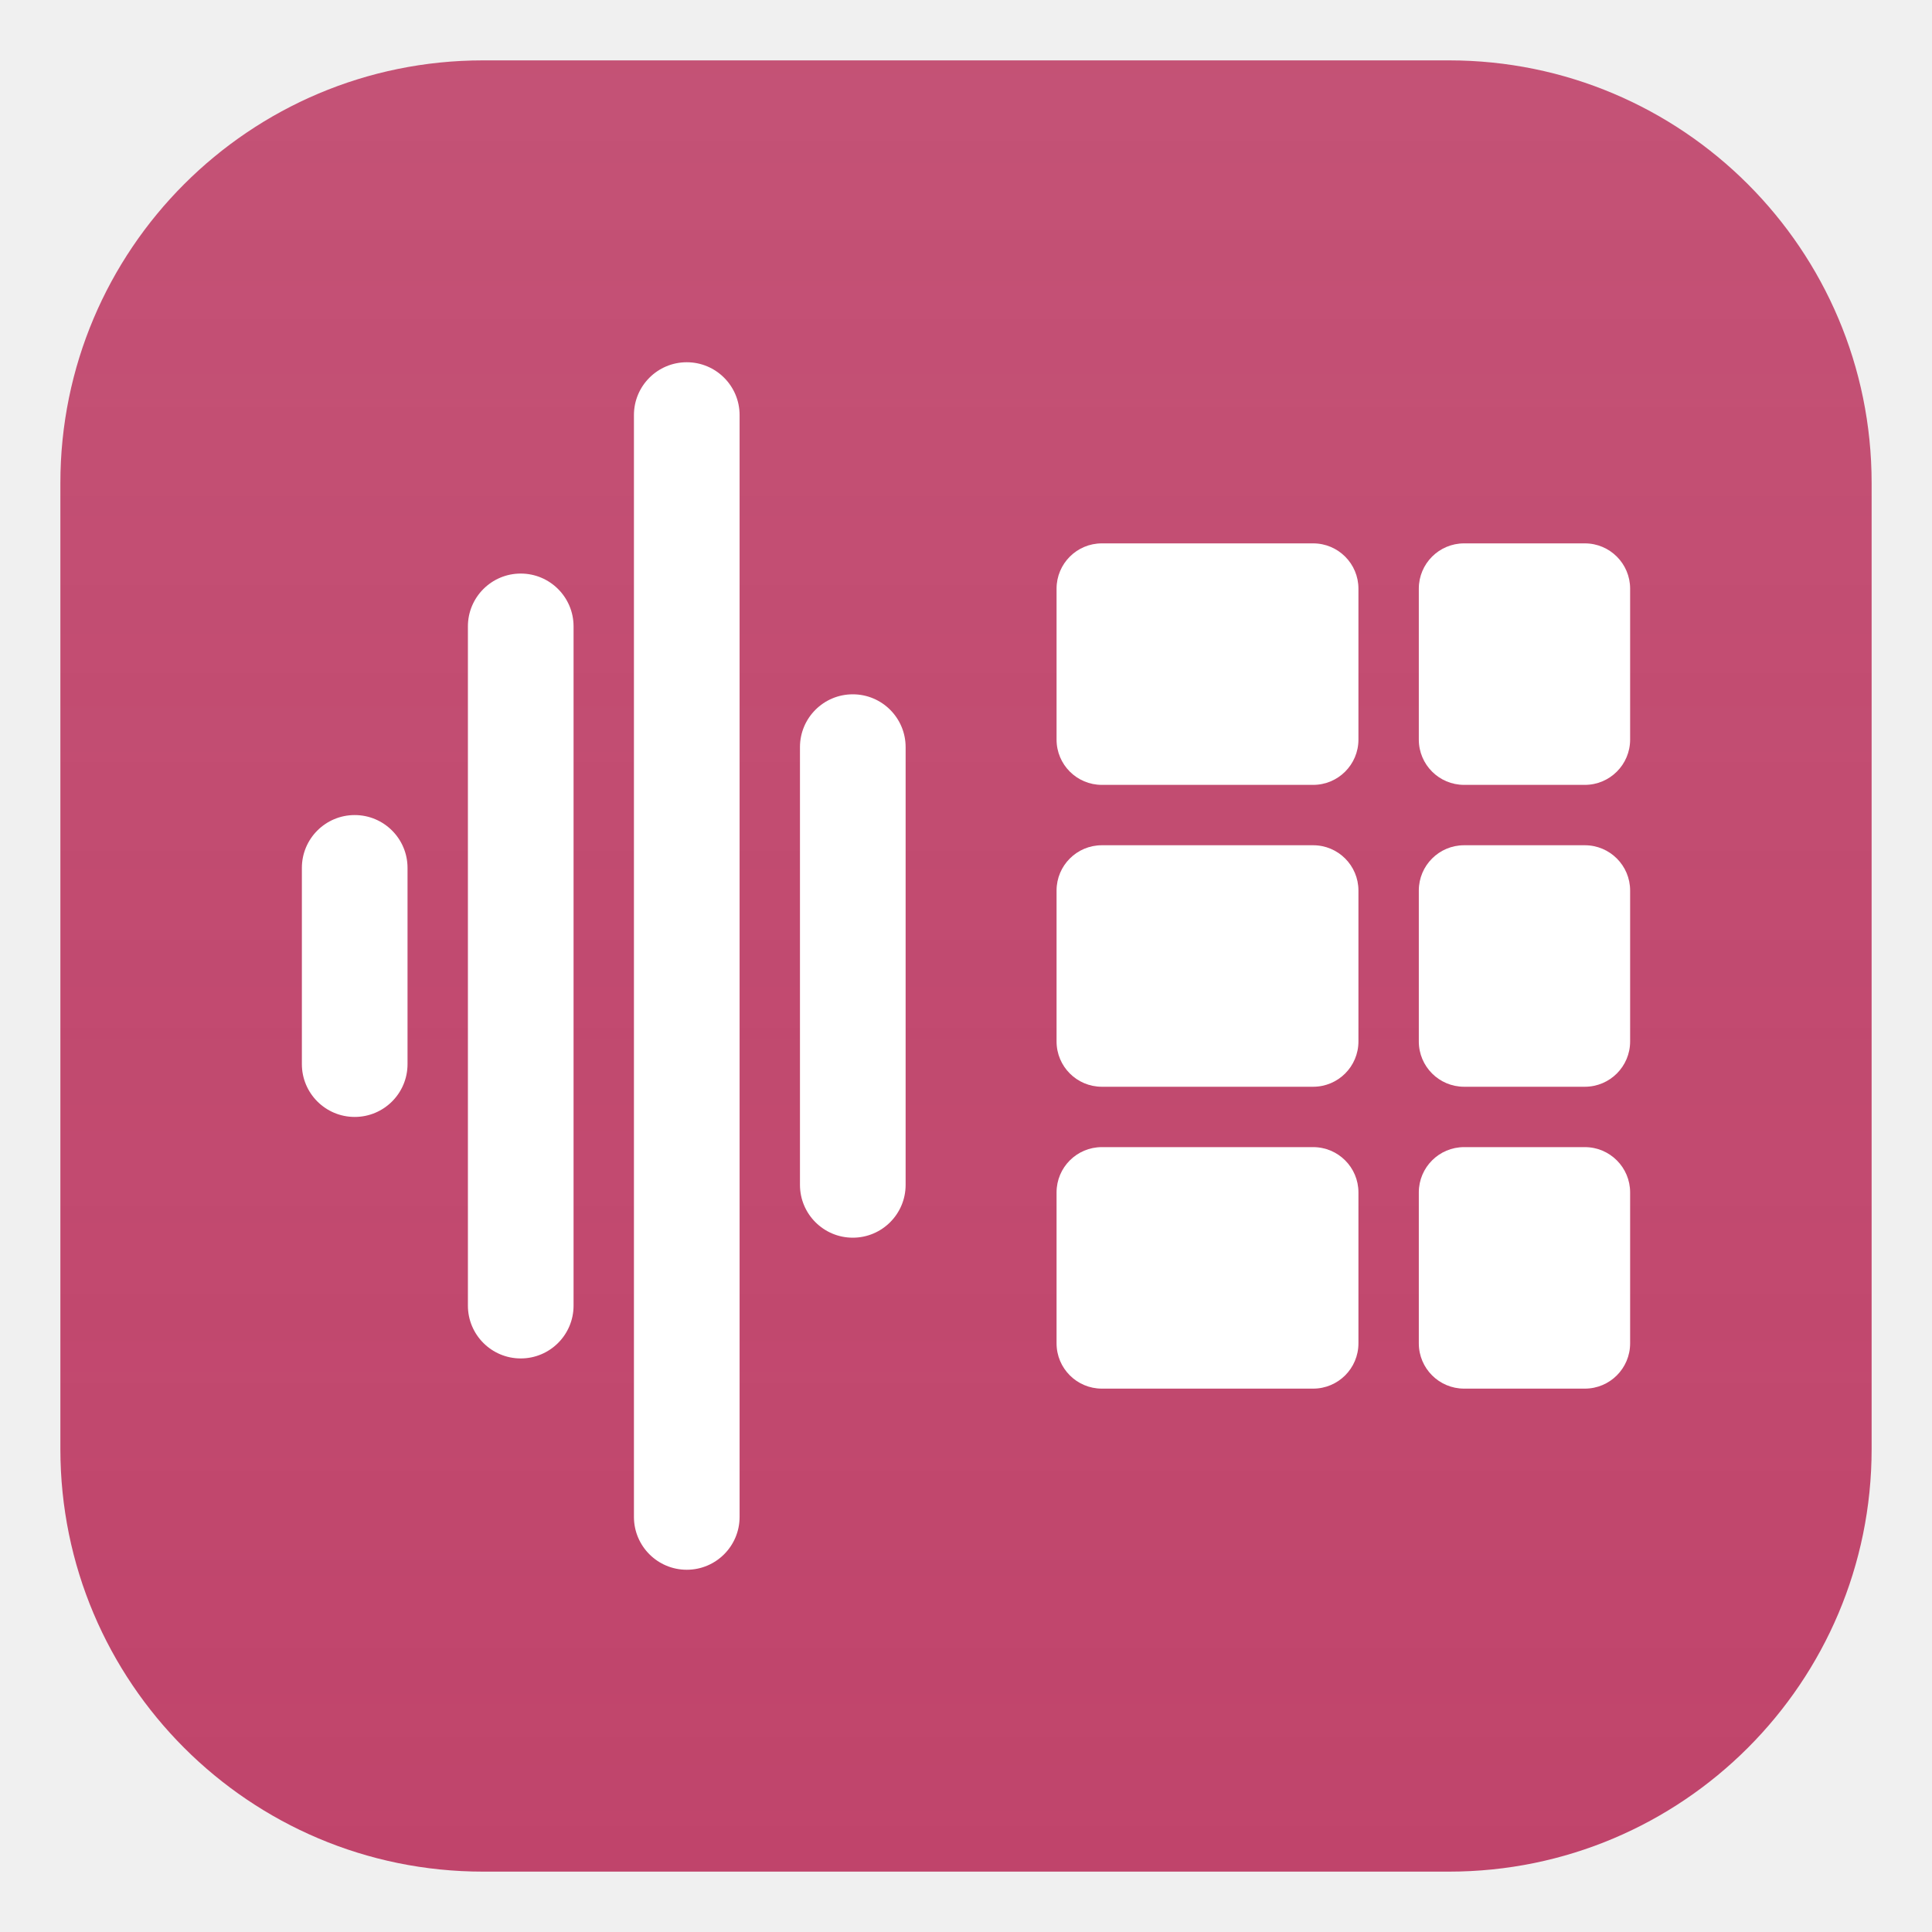
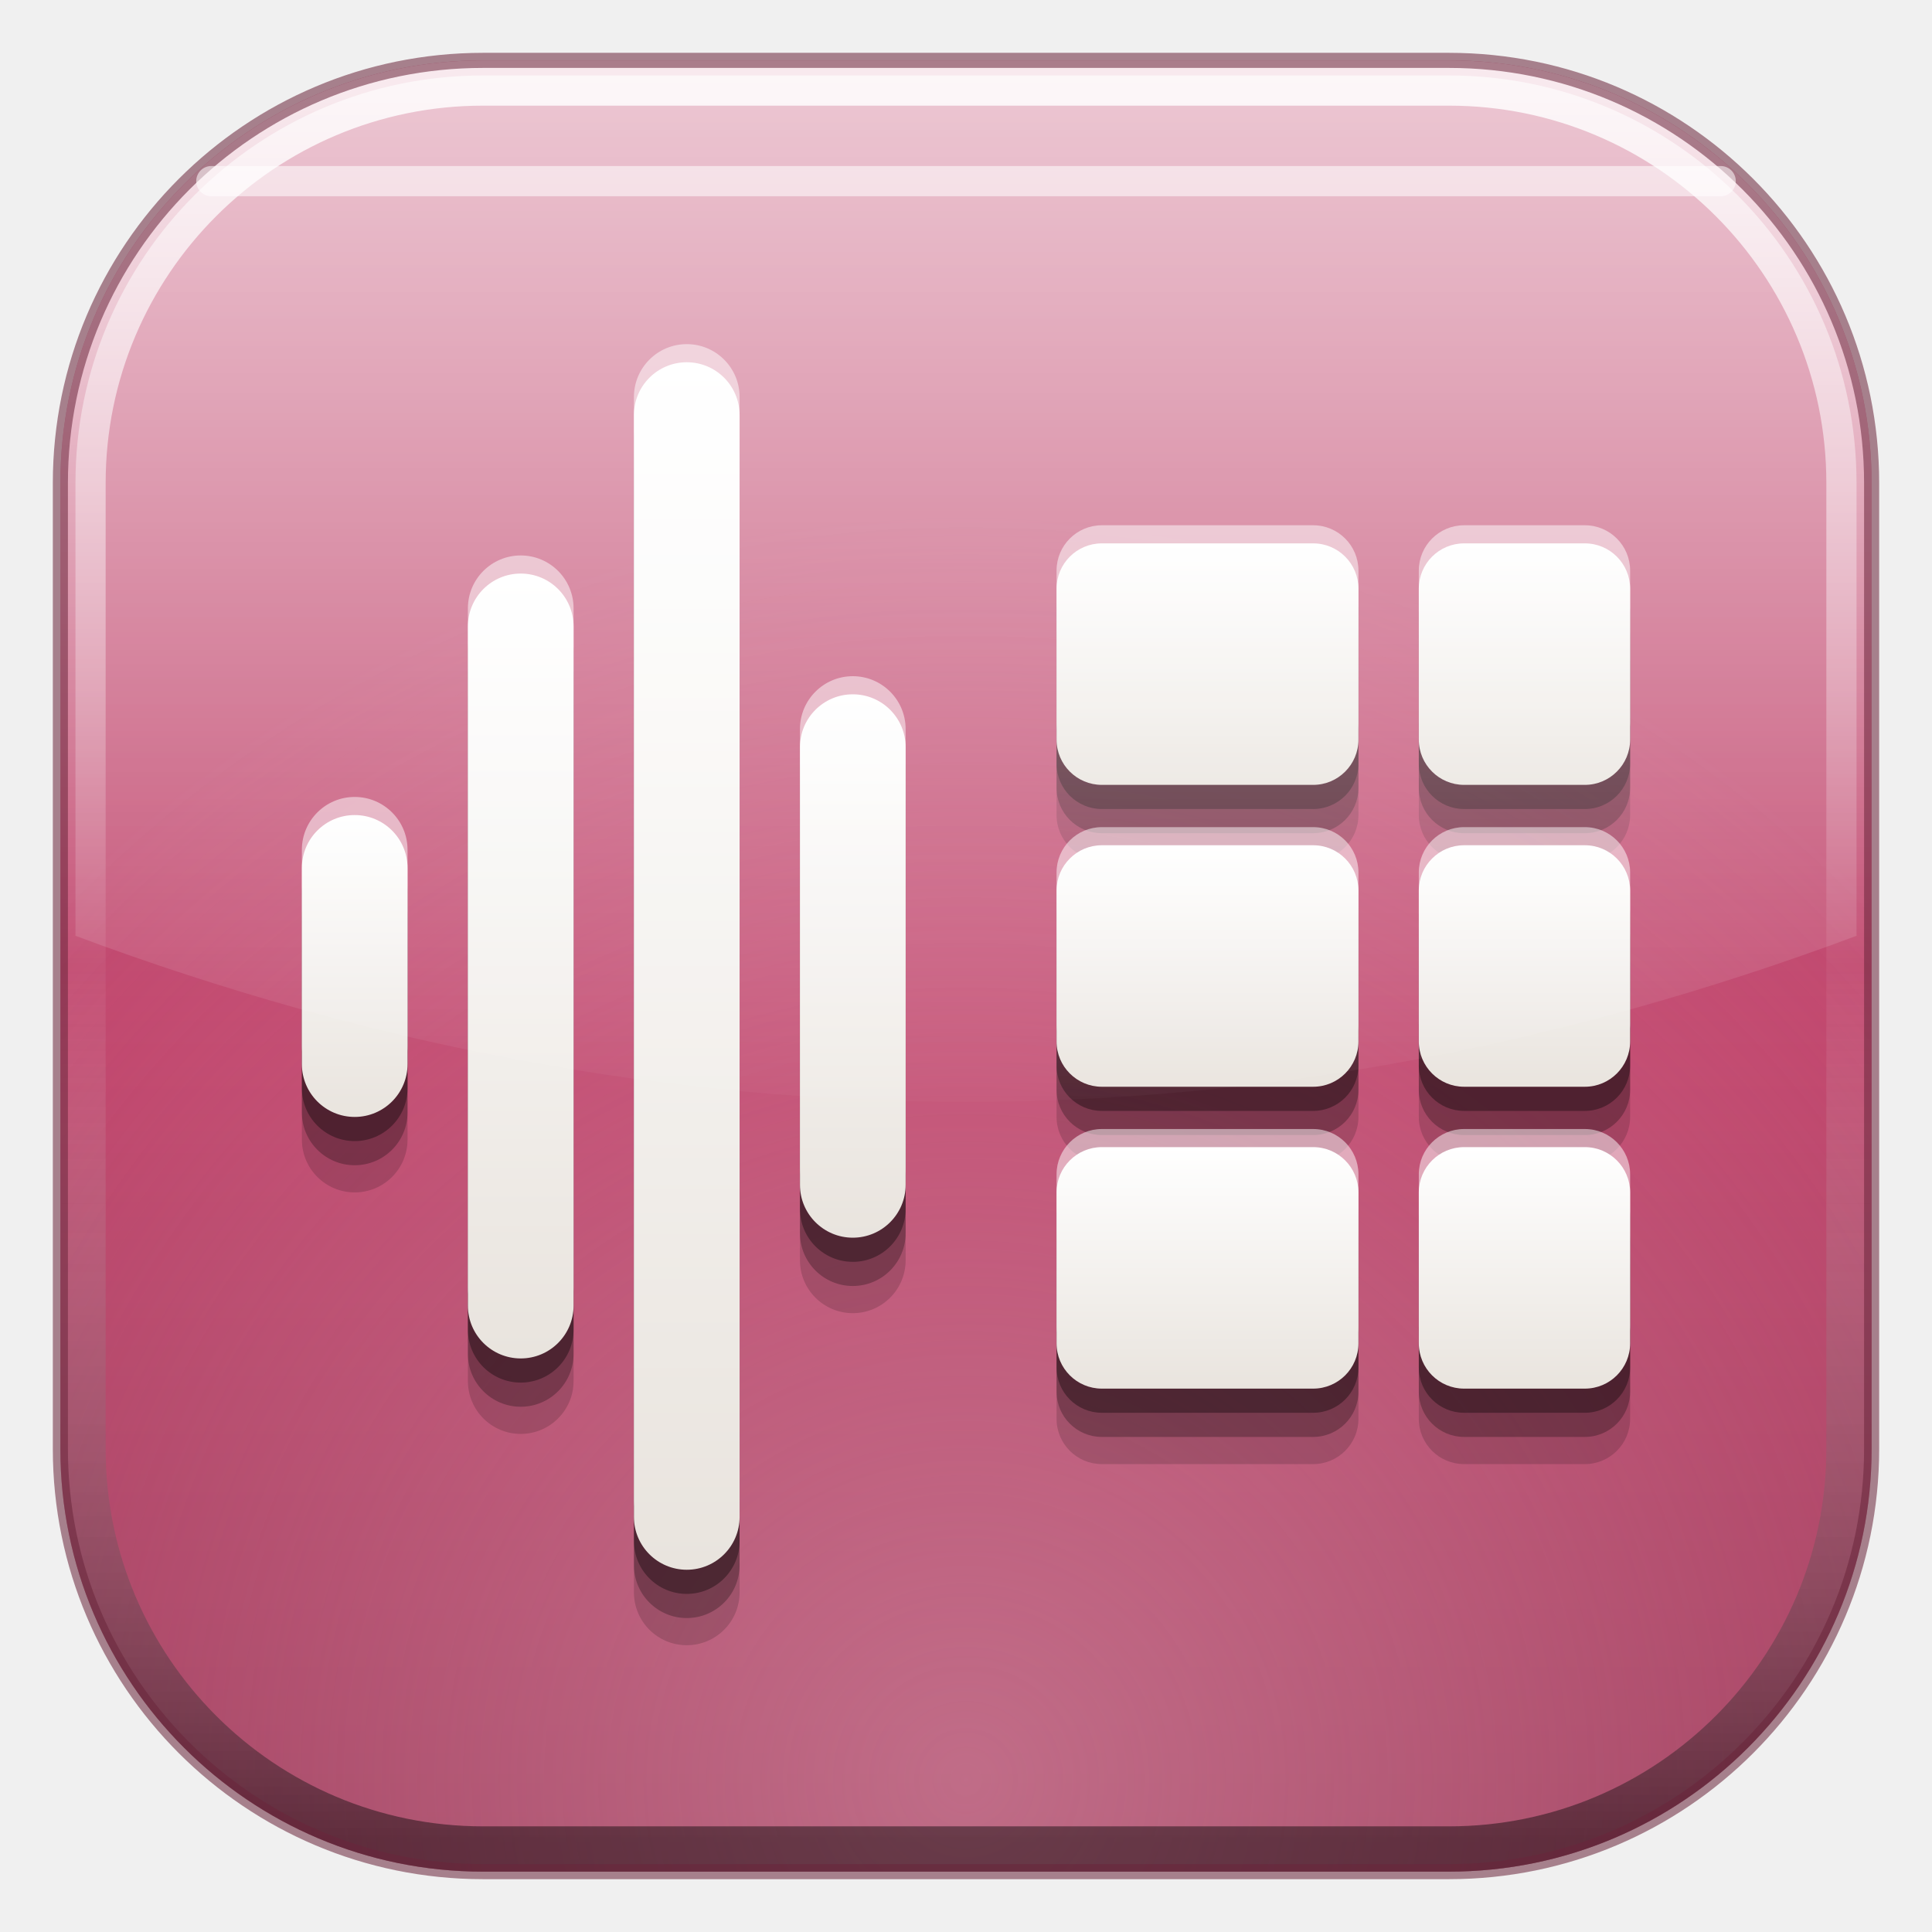
<svg xmlns="http://www.w3.org/2000/svg" viewBox="0 0 128 128">
  <defs>
-     <linearGradient id="g" x1="0" y1="0" x2="0" y2="1">
-       <stop offset="0" stop-color="#C0446B" stop-opacity=".92" />
-       <stop offset="1" stop-color="#C0446B" />
+     <linearGradient id="base" x1="0" y1="0" x2="0" y2="1">
+       <stop offset="0" stop-color="#CE6D8C" />
+       <stop offset=".55" stop-color="#C0446B" />
+       <stop offset="1" stop-color="#9A3656" />
    </linearGradient>
+     <linearGradient id="rim" x1="0" y1="0" x2="0" y2="1">
+       <stop offset="0" stop-color="#FFFFFF" stop-opacity=".85" />
+       <stop offset=".5" stop-color="#FFFFFF" stop-opacity=".05" />
+       <stop offset="1" stop-color="#000000" stop-opacity=".45" />
+     </linearGradient>
+     <linearGradient id="gloss" x1="0" y1="0" x2="0" y2="1">
+       <stop offset="0" stop-color="#FFFFFF" stop-opacity=".62" />
+       <stop offset="1" stop-color="#FFFFFF" stop-opacity=".02" />
+     </linearGradient>
+     <linearGradient id="glyph" x1="0" y1="0" x2="0" y2="1">
+       <stop offset="0" stop-color="#FFFFFF" />
+       <stop offset="1" stop-color="#E9E4DE" />
+     </linearGradient>
+     <radialGradient id="glow" cx=".5" cy=".95" r=".7">
+       <stop offset="0" stop-color="#DC98AE" stop-opacity=".55" />
+       <stop offset="1" stop-color="#DC98AE" stop-opacity="0" />
+     </radialGradient>
  </defs>
-   <rect x="4" y="4" width="120" height="120" rx="28" fill="url(#g)" />
-   <rect x="20" y="54.0" width="7" height="20" rx="3.5" fill="#FFFFFF" />
-   <rect x="31" y="38.0" width="7" height="52" rx="3.5" fill="#FFFFFF" />
-   <rect x="42" y="24.0" width="7" height="80" rx="3.5" fill="#FFFFFF" />
-   <rect x="53" y="46.0" width="7" height="36" rx="3.5" fill="#FFFFFF" />
-   <g fill="#FFFFFF">
+   <rect x="9" y="12" width="110" height="112" rx="30" fill="#000" opacity=".10" />
+   <rect x="7" y="9" width="114" height="114" rx="30" fill="#000" opacity=".12" />
+   <rect x="6" y="7" width="116" height="116" rx="29" fill="#000" opacity=".16" />
+   <rect x="4" y="4" width="120" height="120" rx="28" fill="url(#base)" />
+   <rect x="4" y="4" width="120" height="120" rx="28" fill="url(#glow)" />
+   <rect x="5.5" y="5.5" width="117" height="117" rx="26.5" fill="none" stroke="url(#rim)" stroke-width="3" />
+   <rect x="4" y="4" width="120" height="120" rx="28" fill="none" stroke="#6A253B" stroke-opacity=".55" stroke-width="1" />
+   <g transform="translate(0 5)" opacity=".16">
+     <rect x="20" y="54.0" width="7" height="20" rx="3.5" fill="#000000" />
+     <rect x="31" y="38.0" width="7" height="52" rx="3.5" fill="#000000" />
+     <rect x="42" y="24.0" width="7" height="80" rx="3.5" fill="#000000" />
+     <rect x="53" y="46.0" width="7" height="36" rx="3.5" fill="#000000" />
+     <g fill="#000000">
+       <rect x="70" y="36" width="20" height="16" rx="3" />
+       <rect x="94" y="36" width="14" height="16" rx="3" />
+       <rect x="70" y="56" width="20" height="16" rx="3" />
+       <rect x="94" y="56" width="14" height="16" rx="3" />
+       <rect x="70" y="76" width="20" height="16" rx="3" />
+       <rect x="94" y="76" width="14" height="16" rx="3" />
+     </g>
+   </g>
+   <g transform="translate(0 3.2)" opacity=".26">
+     <rect x="20" y="54.0" width="7" height="20" rx="3.5" fill="#000000" />
+     <rect x="31" y="38.0" width="7" height="52" rx="3.5" fill="#000000" />
+     <rect x="42" y="24.0" width="7" height="80" rx="3.5" fill="#000000" />
+     <rect x="53" y="46.0" width="7" height="36" rx="3.5" fill="#000000" />
+     <g fill="#000000">
+       <rect x="70" y="36" width="20" height="16" rx="3" />
+       <rect x="94" y="36" width="14" height="16" rx="3" />
+       <rect x="70" y="56" width="20" height="16" rx="3" />
+       <rect x="94" y="56" width="14" height="16" rx="3" />
+       <rect x="70" y="76" width="20" height="16" rx="3" />
+       <rect x="94" y="76" width="14" height="16" rx="3" />
+     </g>
+   </g>
+   <g transform="translate(0 1.6)" opacity=".35">
+     <rect x="20" y="54.0" width="7" height="20" rx="3.5" fill="#000000" />
+     <rect x="31" y="38.0" width="7" height="52" rx="3.5" fill="#000000" />
+     <rect x="42" y="24.0" width="7" height="80" rx="3.5" fill="#000000" />
+     <rect x="53" y="46.0" width="7" height="36" rx="3.5" fill="#000000" />
+     <g fill="#000000">
+       <rect x="70" y="36" width="20" height="16" rx="3" />
+       <rect x="94" y="36" width="14" height="16" rx="3" />
+       <rect x="70" y="56" width="20" height="16" rx="3" />
+       <rect x="94" y="56" width="14" height="16" rx="3" />
+       <rect x="70" y="76" width="20" height="16" rx="3" />
+       <rect x="94" y="76" width="14" height="16" rx="3" />
+     </g>
+   </g>
+   <g transform="translate(0 -1.2)" opacity=".5">
+     <rect x="20" y="54.0" width="7" height="20" rx="3.5" fill="#FFFFFF" />
+     <rect x="31" y="38.0" width="7" height="52" rx="3.5" fill="#FFFFFF" />
+     <rect x="42" y="24.0" width="7" height="80" rx="3.5" fill="#FFFFFF" />
+     <rect x="53" y="46.0" width="7" height="36" rx="3.5" fill="#FFFFFF" />
+     <g fill="#FFFFFF">
+       <rect x="70" y="36" width="20" height="16" rx="3" />
+       <rect x="94" y="36" width="14" height="16" rx="3" />
+       <rect x="70" y="56" width="20" height="16" rx="3" />
+       <rect x="94" y="56" width="14" height="16" rx="3" />
+       <rect x="70" y="76" width="20" height="16" rx="3" />
+       <rect x="94" y="76" width="14" height="16" rx="3" />
+     </g>
+   </g>
+   <rect x="20" y="54.0" width="7" height="20" rx="3.5" fill="url(#glyph)" />
+   <rect x="31" y="38.0" width="7" height="52" rx="3.5" fill="url(#glyph)" />
+   <rect x="42" y="24.0" width="7" height="80" rx="3.5" fill="url(#glyph)" />
+   <rect x="53" y="46.0" width="7" height="36" rx="3.5" fill="url(#glyph)" />
+   <g fill="url(#glyph)">
    <rect x="70" y="36" width="20" height="16" rx="3" />
    <rect x="94" y="36" width="14" height="16" rx="3" />
    <rect x="70" y="56" width="20" height="16" rx="3" />
    <rect x="94" y="56" width="14" height="16" rx="3" />
    <rect x="70" y="76" width="20" height="16" rx="3" />
    <rect x="94" y="76" width="14" height="16" rx="3" />
  </g>
+   <path d="M5 62V32A27 27 0 0 1 32 5H96A27 27 0 0 1 123 32V62Q64 84 5 62Z" fill="url(#gloss)" />
+   <path d="M14 12H114" stroke="#FFFFFF" stroke-opacity=".55" stroke-width="2" stroke-linecap="round" />
</svg>
